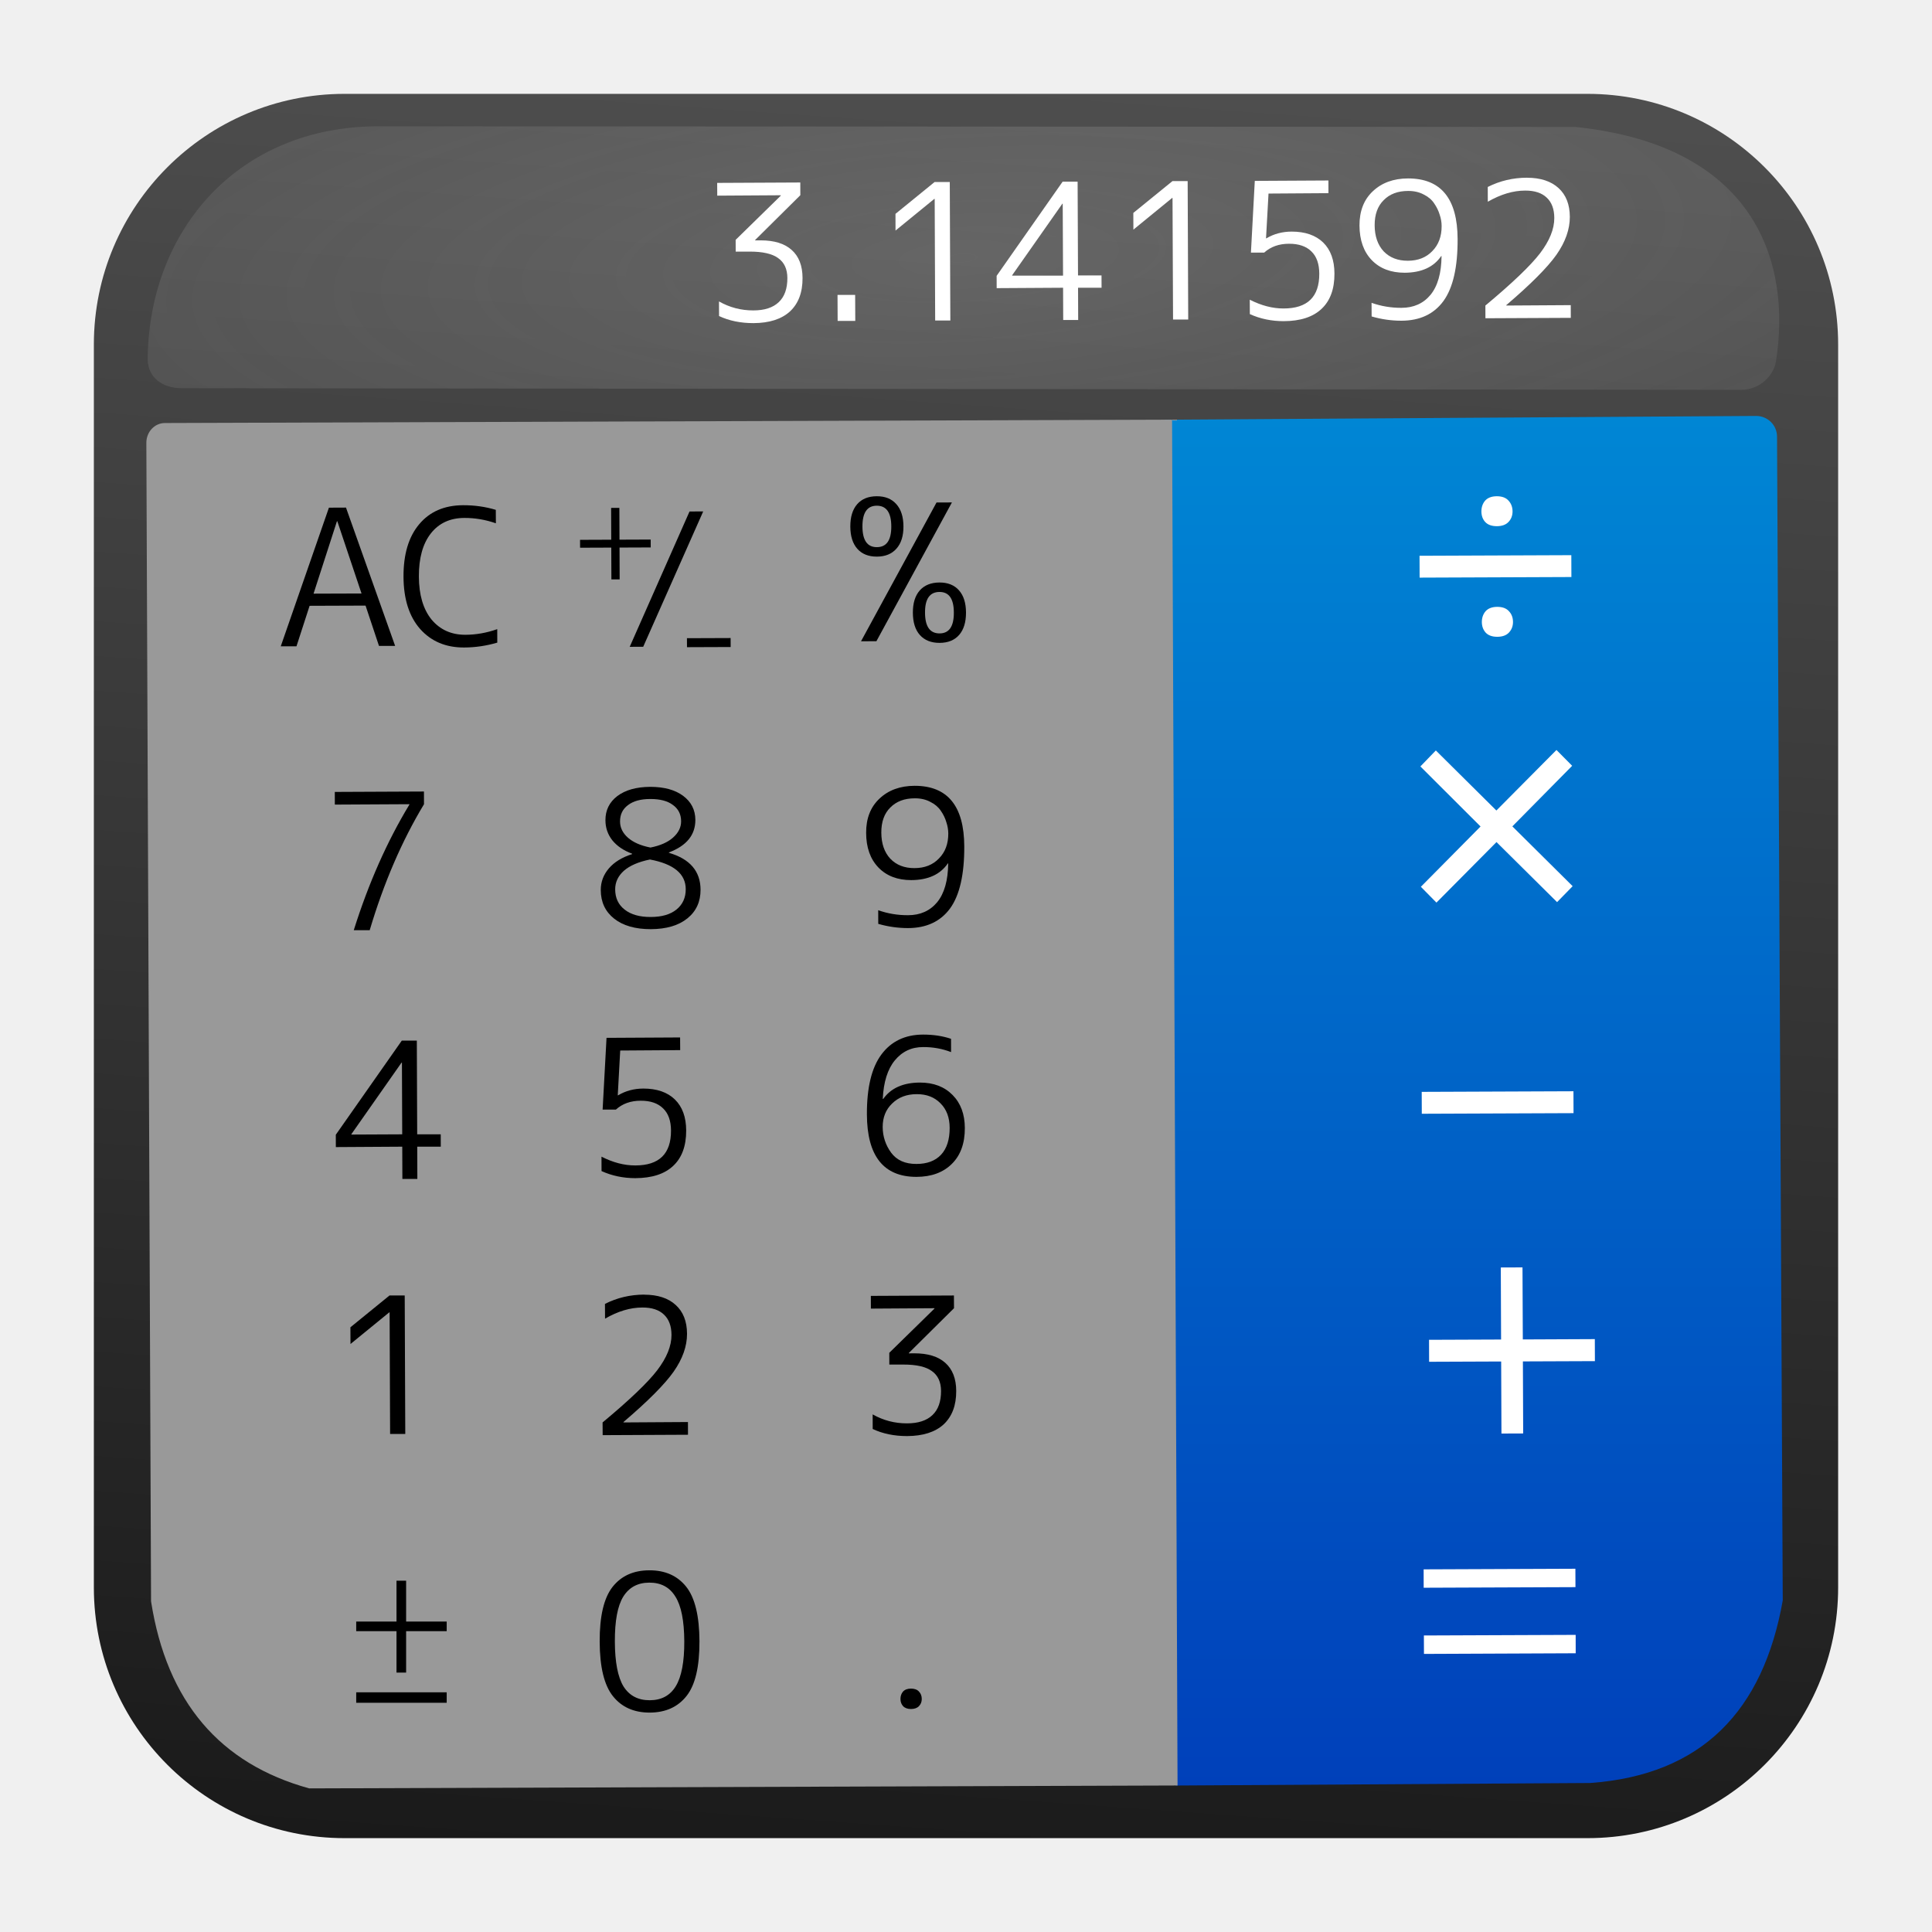
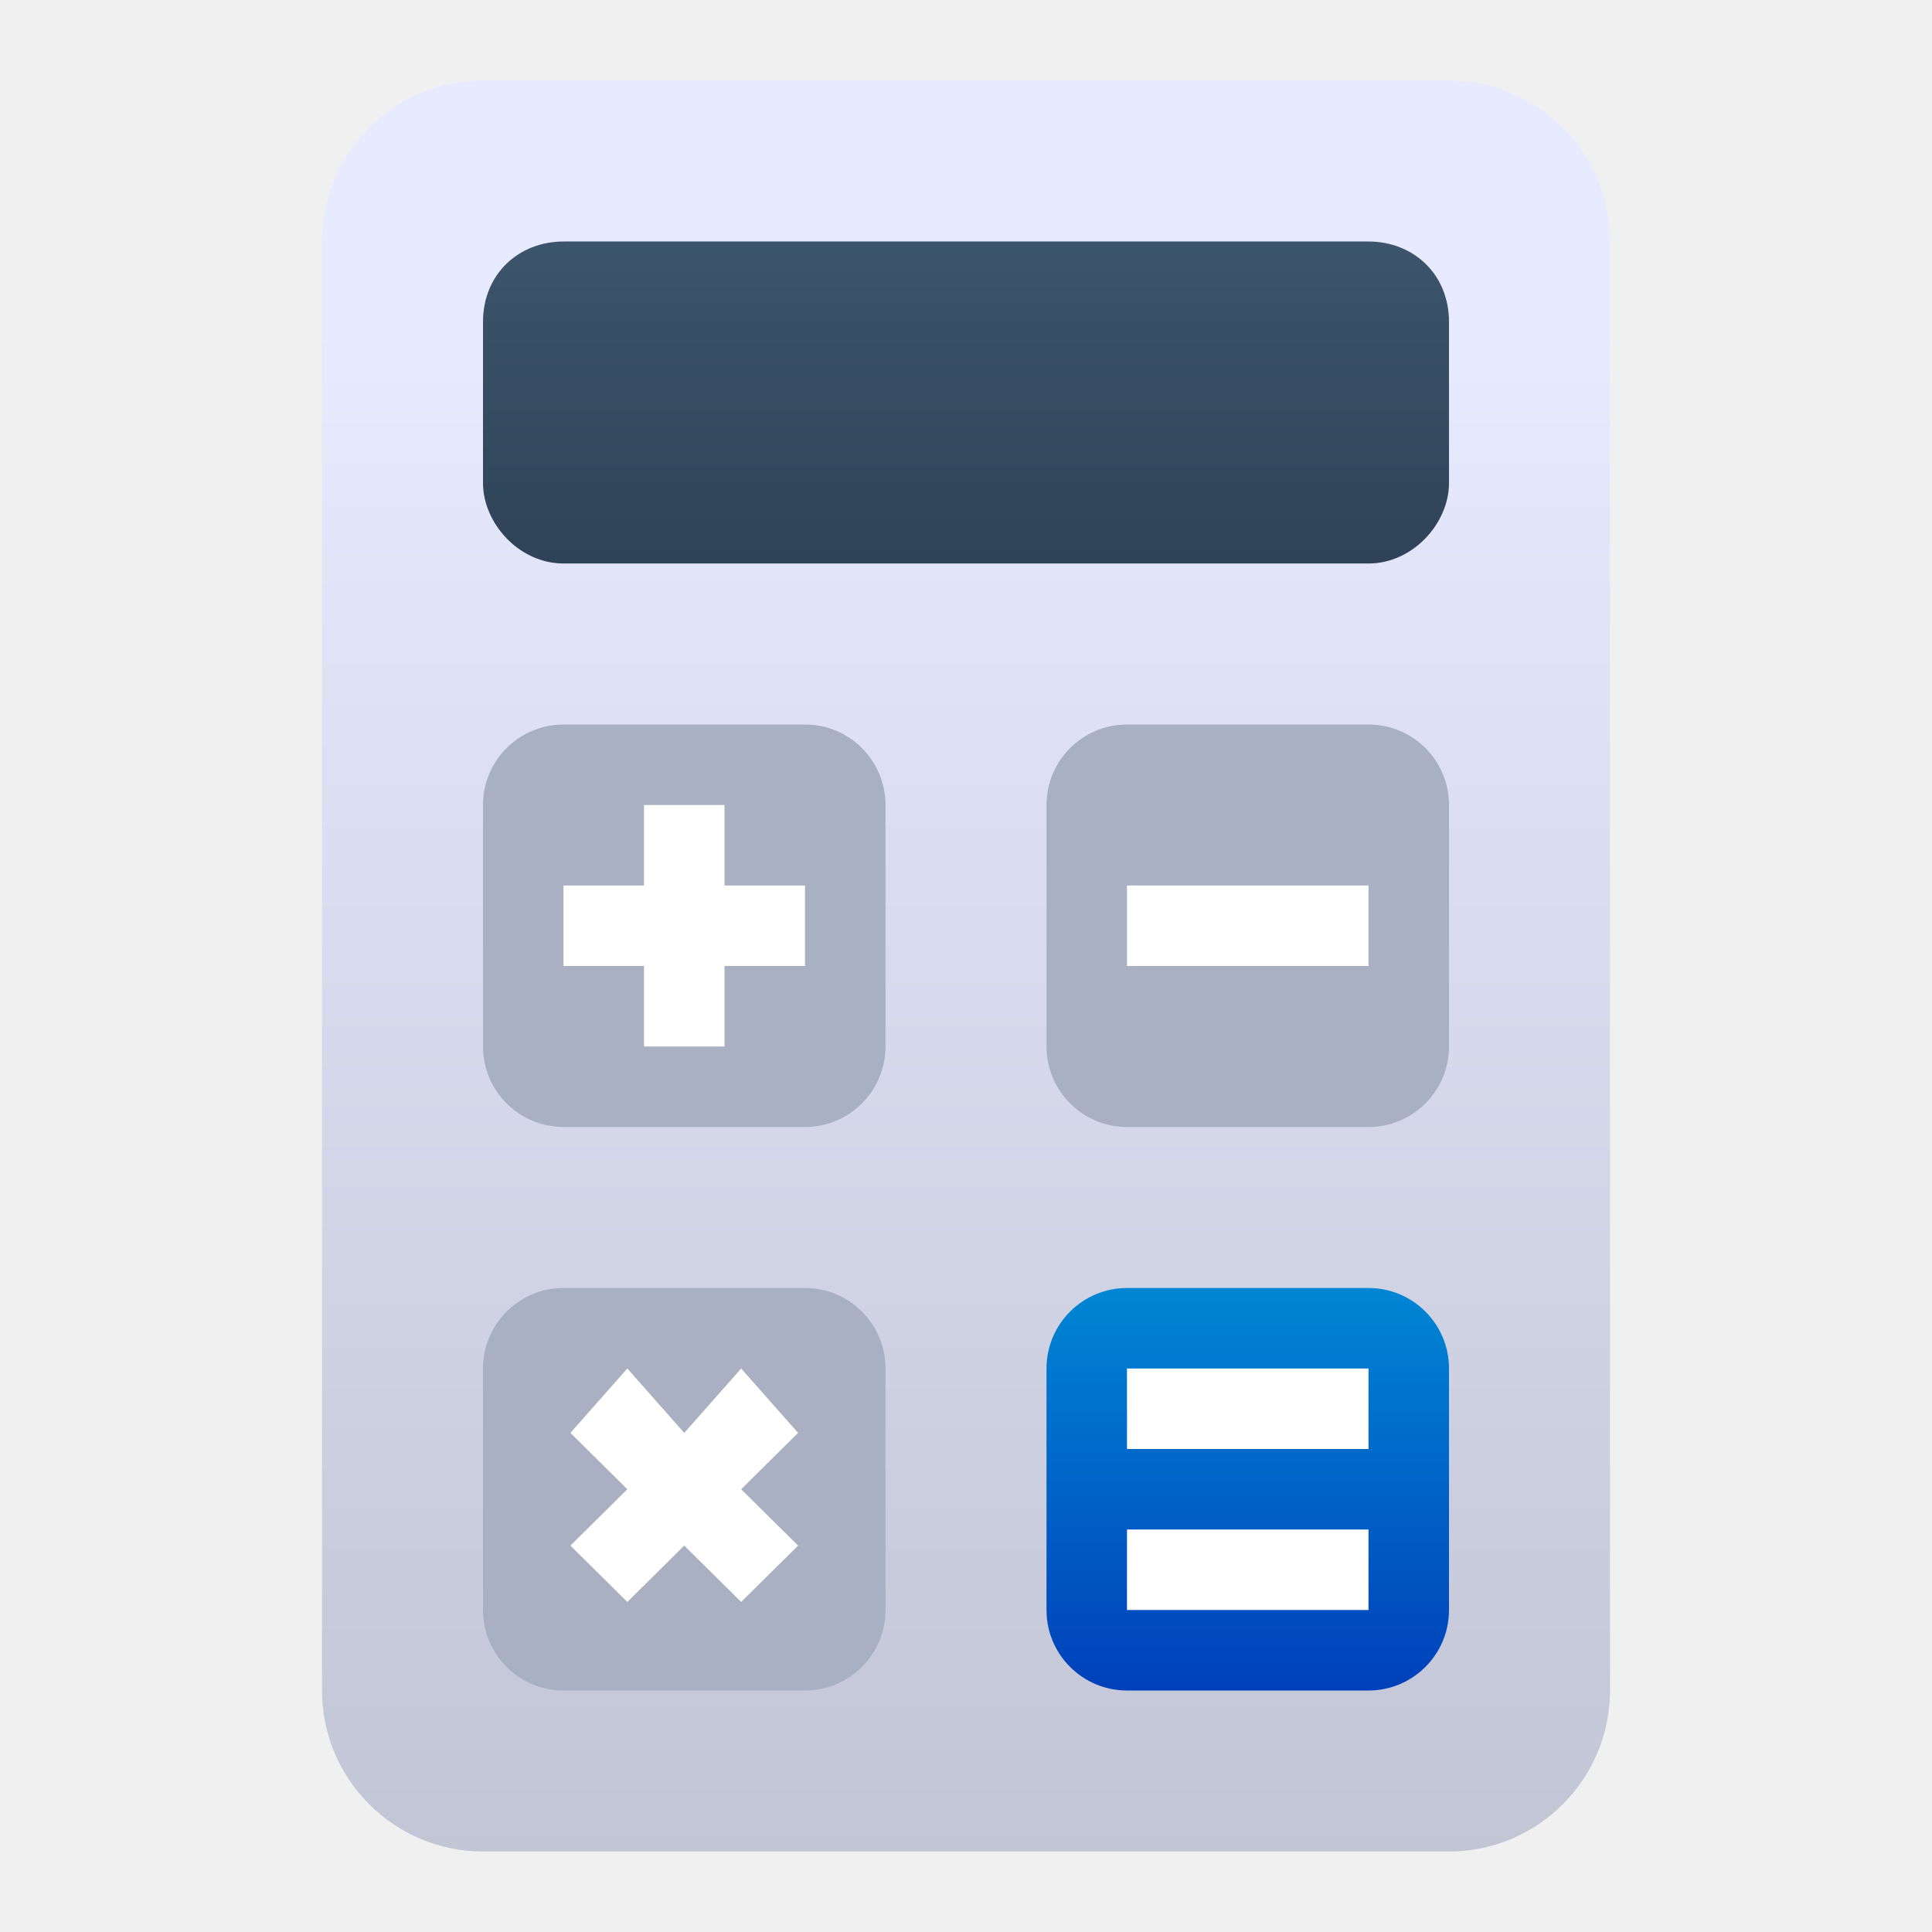
- <svg xmlns="http://www.w3.org/2000/svg" clip-rule="evenodd" fill-rule="evenodd" stroke-linejoin="round" stroke-miterlimit="2" viewBox="0 0 48 48">
-   <linearGradient id="a" x2="1" gradientTransform="matrix(2.93348 -44.9795 44.9795 2.93348 292.543 64.4215)" gradientUnits="userSpaceOnUse">
-     <stop stop-color="#1a1a1a" offset="0" />
-     <stop stop-color="#4e4e4e" offset="1" />
-   </linearGradient>
-   <radialGradient id="b" cx="0" cy="0" r="1" gradientTransform="matrix(35.0514 -1.95263 .023802 9.84733 23.8926 6.41169)" gradientUnits="userSpaceOnUse">
-     <stop stop-color="#f9f9f9" stop-opacity=".16" offset="0" />
-     <stop stop-color="#f9f9f9" stop-opacity=".04" offset="1" />
-   </radialGradient>
-   <linearGradient id="c" x2="1" gradientTransform="matrix(.0194763 -33.9208 33.9208 .0194763 1091.25 44.9408)" gradientUnits="userSpaceOnUse">
-     <stop stop-color="#0040ba" offset="0" />
-     <stop stop-color="#0086d4" offset="1" />
-   </linearGradient>
-   <linearGradient id="d" x2="1" gradientTransform="matrix(-.135361 -33.6648 33.6648 -.135361 1072.32 40.0824)" gradientUnits="userSpaceOnUse">
-     <stop stop-color="#999" offset="0" />
-     <stop stop-color="#999" offset="1" />
-   </linearGradient>
-   <g fill-rule="nonzero">
-     <path d="m39.44 2.332c3.438 0 6.228 2.79 6.228 6.228v30.88c0 3.438-2.79 6.228-6.228 6.228h-30.88c-3.438 0-6.228-2.79-6.228-6.228v-30.88c0-3.438 2.79-6.228 6.228-6.228z" fill="url(#a)" />
-     <path d="m9.4 3.138c6.125 0 29.738.016 29.738.016 4.504.465 5.375 3.4 4.983 5.836-.051.317-.375.695-.866.695l-38.734-.04c-.491 0-.846-.267-.852-.72.026-3.199 2.242-5.787 5.731-5.787z" fill="url(#b)" />
-     <path d="m28.939 10.428 14.69-.094c.287-.001.52.228.521.513l.142 28.915c-.486 2.745-2.008 4.336-4.784 4.536l-10.297.063z" fill="url(#c)" />
-     <path d="m4.096 10.51 25.024-.084.136 33.934-21.574.072c-2.216-.611-3.538-2.147-3.929-4.647l-.117-28.781c-.001-.273.204-.493.46-.494z" fill="url(#d)" />
-     <g fill="#fff">
-       <path d="m17.819 4.544 2.064-.01.001.316-1.122 1.112v.01h.142c.333 0 .587.079.764.237.18.16.27.392.271.697.002.358-.102.635-.312.831-.21.192-.513.289-.908.291-.321 0-.606-.059-.854-.176l-.002-.363c.265.15.549.224.854.223.277 0 .487-.068.631-.205.144-.136.215-.336.214-.6-.001-.223-.077-.387-.228-.494-.148-.109-.385-.163-.712-.162h-.344l-.001-.292 1.122-1.098v-.01l-1.579.01-.002-.316z" />
-       <path d="m20.811 7.973-.003-.646h.438l.003.646z" />
-       <path d="m23.234 7.963-.012-3.021h-.01l-.963.786-.001-.415.972-.791h.377l.014 3.441z" />
-       <path d="m26.411 6.843-.008-1.782h-.009l-1.247 1.777v.01h1.263zm.372 0h.584l.001.306h-.584l.003.801h-.372l-.003-.801-1.65.01-.001-.306 1.64-2.34h.372z" />
-       <path d="m29.144 7.939-.013-3.021h-.009l-.963.787-.002-.415.973-.791h.377l.014 3.44z" />
-       <path d="m33.005 4.799-1.489.01-.062 1.113.01-.001c.184-.11.393-.166.626-.167.336 0 .597.09.783.27.186.182.28.439.281.772.002.383-.105.676-.321.878-.213.202-.527.304-.942.305-.301 0-.581-.058-.839-.175l-.002-.358c.287.146.567.219.84.218.594 0 .89-.289.887-.866-.001-.242-.066-.426-.195-.551-.129-.128-.315-.192-.557-.191-.248 0-.454.073-.617.22h-.329l.096-1.782 1.829-.01z" />
-       <path d="m34.076 7.524c.236.083.483.125.741.124.304 0 .546-.108.724-.323.178-.218.27-.539.274-.963h-.009c-.187.274-.49.412-.908.414-.342 0-.615-.104-.817-.313-.202-.21-.303-.497-.305-.861-.001-.358.109-.642.331-.85.223-.211.515-.318.876-.319.817 0 1.227.501 1.231 1.503.003.701-.114 1.215-.352 1.543-.237.324-.585.488-1.044.489-.251 0-.498-.035-.74-.106l-.002-.334zm.908-2.78c-.254 0-.457.076-.607.229-.15.148-.225.356-.224.623.001.273.076.489.224.649.152.157.352.234.6.233.251 0 .454-.079.607-.238.156-.158.234-.365.233-.623 0-.094-.016-.188-.048-.282-.029-.098-.075-.192-.138-.283-.06-.091-.147-.164-.26-.22-.11-.059-.239-.089-.387-.088z" />
-       <path d="m37.938 4.416c.336 0 .597.086.783.256.186.169.28.408.281.715.001.308-.109.622-.331.94-.222.315-.638.733-1.248 1.254v.01l1.602-.01.001.316-2.121.01-.001-.316c.667-.556 1.119-.988 1.357-1.297.238-.312.356-.605.355-.878-.001-.22-.063-.388-.186-.504-.123-.119-.303-.178-.538-.177-.299 0-.608.093-.928.277l-.001-.367c.301-.152.626-.229.975-.23z" />
-       <path d="m39.041 14.336-3.771.015-.002-.543 3.771-.015zm-2.236-1.628c0-.108.031-.198.093-.27.065-.072.161-.108.289-.109.128 0 .225.035.29.107.067.071.101.161.102.268 0 .106-.033.193-.1.263-.065.07-.161.105-.289.106-.128 0-.224-.034-.289-.103-.064-.069-.095-.157-.096-.262zm.011 2.748c0-.108.031-.198.093-.27.065-.072.161-.108.289-.109.128 0 .225.035.29.107.068.071.102.161.102.269 0 .103-.033.19-.1.262-.065.07-.161.105-.289.106-.128 0-.224-.034-.289-.103-.064-.071-.095-.159-.096-.262z" />
-       <path d="m39.06 19.026-1.486 1.505 1.498 1.486-.387.396-1.505-1.492-1.492 1.504-.387-.393 1.483-1.498-1.495-1.492.384-.397 1.504 1.492 1.493-1.504z" />
-       <path d="m37.826 31.488.008 1.79 1.789-.008.002.547-1.789.007.007 1.79-.54.002-.007-1.79-1.79.007-.002-.546 1.79-.007-.007-1.79z" />
-       <path d="m35.371 39.447-.001-.457 3.77-.015.002.457zm.007 1.644-.002-.458 3.771-.015.001.457z" />
-       <path d="m39.094 27.656-3.77.015-.002-.544 3.77-.015z" />
-     </g>
-     <path d="m6.975 16.058 1.197-3.445.424-.002 1.221 3.436-.401.001-.334-1.002-1.39.005-.326 1.006zm.815-1.309 1.192-.004-.601-1.794h-.01z" />
-     <path d="m11.563 15.771c.267-.001.53-.048.791-.14l.001.335c-.27.079-.544.12-.824.121-.453.002-.816-.151-1.091-.458-.274-.31-.413-.744-.415-1.303-.002-.557.128-.991.391-1.303.262-.312.625-.469 1.087-.471.285-.001.557.037.815.115l.002.334c-.258-.09-.519-.134-.783-.133-.355.001-.633.13-.833.385s-.299.612-.297 1.071c.002.456.107.812.315 1.069.212.253.492.379.841.378z" />
-     <path d="m15.388 12.618.003.79.775-.003.001.196-.775.003.003.791h-.205l-.003-.79-.775.003-.001-.196.775-.003-.003-.79z" />
-     <path d="m17.471 12.706-1.491 3.363-.335.001 1.486-3.362z" />
-     <path d="m17.068 16.079-.001-.223 1.085-.004.001.223z" />
-     <path d="m23.34 14.707c-.24.001-.36.172-.358.514.001.345.122.517.362.516.238-.001.356-.174.354-.519-.001-.342-.12-.512-.358-.511zm.49 1.067c-.114.131-.276.197-.485.198s-.372-.064-.49-.194c-.116-.13-.174-.315-.175-.555-.001-.238.056-.422.17-.553.117-.131.28-.197.489-.198s.371.064.486.194c.116.13.174.314.175.551.001.24-.056.426-.17.557z" />
-     <path d="m21.782 12.564c-.238.001-.356.174-.355.518.002.342.121.513.359.512.24-.001.359-.172.358-.515-.001-.344-.122-.516-.362-.515zm.49 1.067c-.115.131-.276.197-.485.198s-.371-.064-.487-.194c-.115-.13-.173-.314-.174-.552-.001-.24.056-.425.17-.556s.276-.197.485-.198.371.064.486.194c.118.13.178.315.179.555.001.238-.057.422-.174.553z" />
-     <path d="m23.268 12.484.382-.001-1.876 3.448-.382.001z" />
-     <path d="m8.318 19.675 2.215-.01.001.316c-.549.91-.999 1.954-1.349 3.13h-.396c.366-1.164.827-2.204 1.382-3.121v-.01l-1.852.01z" />
-     <path d="m15.336 19.779c.201-.152.474-.228.819-.23.346 0 .618.075.817.223.201.15.303.349.304.598.001.374-.218.643-.657.808v.01c.522.152.784.457.786.916.001.299-.108.536-.327.713s-.522.266-.909.268c-.386 0-.69-.087-.91-.261-.221-.175-.332-.411-.333-.71-.001-.201.066-.38.2-.538.135-.158.328-.276.579-.356v-.01c-.211-.078-.375-.189-.492-.333-.113-.144-.171-.31-.171-.499-.001-.248.097-.448.294-.599zm.825 1.278c.242-.048.429-.13.56-.247.135-.12.202-.255.201-.406 0-.173-.069-.308-.204-.405-.132-.1-.32-.149-.562-.148-.238 0-.424.051-.555.153-.132.098-.197.233-.196.406 0 .154.067.289.199.405.133.115.318.196.557.242zm-.013.297c-.285.058-.502.152-.649.281-.144.13-.216.284-.215.463.001.214.08.381.238.503.157.122.373.183.646.181.274 0 .487-.062.64-.186.154-.126.23-.295.229-.505-.001-.38-.297-.626-.889-.737z" />
-     <path d="m21.819 22.614c.236.084.482.125.74.124.305 0 .546-.108.725-.323.178-.218.269-.539.274-.963h-.01c-.187.274-.49.412-.908.414-.342 0-.614-.104-.816-.313-.202-.21-.304-.497-.305-.861-.002-.358.109-.642.331-.85.222-.211.514-.318.875-.319.817 0 1.228.501 1.232 1.503.003.701-.115 1.215-.352 1.543-.238.324-.586.488-1.045.489-.251 0-.498-.035-.74-.105l-.001-.335zm.908-2.78c-.255 0-.457.076-.608.229-.15.148-.224.356-.223.623.001.273.076.49.224.649.151.157.351.234.599.233.252 0 .454-.079.607-.238.157-.157.235-.365.234-.623-.001-.094-.017-.188-.049-.282-.028-.098-.074-.192-.138-.283-.06-.09-.146-.164-.26-.22-.11-.059-.239-.089-.386-.088z" />
-     <path d="m9.993 28.182-.007-1.781h-.01l-1.246 1.777v.01zm.372 0h.585l.001.307h-.585l.003.801h-.372l-.003-.801-1.65.01-.001-.307 1.64-2.339h.373z" />
-     <path d="m16.899 26.09-1.49.01-.061 1.113h.009c.185-.111.394-.167.626-.168.336 0 .598.09.784.271s.28.438.281.771c.001.384-.106.676-.322.878-.213.202-.526.304-.941.306-.302 0-.582-.059-.84-.176l-.001-.358c.286.146.566.219.84.218.593 0 .889-.289.887-.866-.001-.242-.066-.426-.196-.551-.129-.128-.315-.192-.556-.191-.249 0-.454.073-.617.22h-.33l.097-1.782 1.828-.01z" />
-     <path d="m23.628 25.804.001.335c-.217-.084-.448-.126-.693-.125-.289 0-.525.111-.706.333-.178.217-.277.534-.298.948l.01.01c.19-.271.495-.407.913-.409.339 0 .609.103.811.308.202.204.304.477.305.819.002.38-.105.678-.321.892-.216.215-.51.323-.88.324-.817 0-1.228-.517-1.232-1.55-.003-.663.116-1.159.357-1.486.244-.331.59-.498 1.04-.499.254 0 .485.035.693.105zm-.86 3.114c.264 0 .468-.076.612-.229.144-.154.215-.378.214-.67-.001-.254-.077-.457-.228-.607-.149-.153-.345-.229-.59-.228-.249 0-.453.077-.612.233-.157.151-.234.345-.234.581.001.235.071.449.21.64.139.188.349.281.628.28z" />
-     <path d="m21.636 32.196 2.064-.01.002.316-1.122 1.112v.01l.141-.001c.333 0 .588.079.765.237.179.16.27.392.271.697.002.358-.103.635-.312.831-.21.192-.513.289-.909.291-.32 0-.605-.059-.854-.176l-.001-.363c.264.15.549.224.854.223.276 0 .487-.068.631-.205.144-.136.215-.336.214-.6-.001-.223-.077-.387-.228-.494-.148-.109-.386-.163-.712-.162h-.345l-.001-.292 1.122-1.098v-.01l-1.579.01z" />
-     <path d="m16.005 32.166c.336 0 .597.085.783.256.186.169.28.407.281.715s-.109.621-.331.939c-.222.316-.638.734-1.248 1.254v.01l1.602-.01.001.316-2.12.01-.002-.316c.667-.555 1.12-.987 1.357-1.296.238-.312.356-.605.355-.878-.001-.22-.063-.388-.186-.504-.123-.119-.302-.178-.538-.177-.299 0-.608.092-.927.277l-.002-.367c.301-.153.626-.229.975-.231z" />
-     <path d="m9.692 35.626-.012-3.021h-.009l-.963.786-.002-.415.972-.791h.377l.014 3.441z" />
-     <path d="m15.218 39.427c.216-.274.52-.412.913-.413.393-.002.698.134.916.406.218.273.328.725.331 1.356.002.632-.104 1.085-.32 1.359s-.52.412-.913.414c-.393.001-.698-.134-.916-.407-.218-.272-.328-.724-.33-1.356-.003-.631.104-1.084.319-1.359zm.274 2.474c.146.229.363.342.652.341s.504-.117.644-.346c.144-.234.215-.606.213-1.118-.003-.513-.076-.883-.222-1.112-.142-.232-.358-.347-.647-.346s-.505.118-.649.351c-.14.23-.209.601-.207 1.114.002.512.074.884.216 1.116z" />
-     <path d="m22.372 42.212c-.001-.074.021-.135.063-.185.045-.049.111-.074.198-.074.088 0 .154.024.198.073.047.049.07.11.07.184 0 .07-.022.129-.068.177-.045.048-.11.072-.198.073-.087 0-.153-.024-.198-.071-.043-.048-.065-.107-.065-.177z" />
-     <path d="m11.098 42.045v.26h-2.248v-.26zm-1.008-2.773v1.015h1.008v.239h-1.008v1.029h-.239v-1.029h-1.001v-.239h1.001v-1.015z" />
+ <svg xmlns="http://www.w3.org/2000/svg" xmlns:xlink="http://www.w3.org/1999/xlink" width="800px" height="800px" viewBox="0 0 24 24" version="1.1" id="svg9">
+   <defs id="defs9">
+     <linearGradient id="linearGradient18">
+       <stop style="stop-color:#213144;stop-opacity:1;" offset="0" id="stop18" />
+       <stop style="stop-color:#49677f;stop-opacity:1;" offset="1" id="stop19" />
+     </linearGradient>
+     <linearGradient id="linearGradient16">
+       <stop style="stop-color:#e8ebff;stop-opacity:1;" offset="0" id="stop16" />
+       <stop style="stop-color:#b1b5c2;stop-opacity:1;" offset="1" id="stop17" />
+     </linearGradient>
+     <linearGradient id="linearGradient11">
+       <stop style="stop-color:#0040ba;stop-opacity:1;" offset="0" id="stop11" />
+       <stop style="stop-color:#0086d4;stop-opacity:1;" offset="1" id="stop12" />
+     </linearGradient>
+     <linearGradient xlink:href="#linearGradient11" id="linearGradient12" x1="15.5" y1="21" x2="15.5" y2="16" gradientUnits="userSpaceOnUse" />
+     <linearGradient xlink:href="#linearGradient16" id="linearGradient17" x1="12" y1="1032.4" x2="12" y2="1059.385" gradientUnits="userSpaceOnUse" />
+     <linearGradient xlink:href="#linearGradient18" id="linearGradient19" x1="12" y1="1039.4" x2="12" y2="1027.4" gradientUnits="userSpaceOnUse" />
+   </defs>
+   <g transform="translate(0 -1028.4)" id="g9">
+     <path d="m6 1029.4c-1.105 0-2 0.9-2 2v18c0 1.1 0.895 2 2 2h12c1.105 0 2-0.9 2-2v-18c0-1.1-0.895-2-2-2h-12z" fill="#95a5a6" id="path2" style="fill:url(#linearGradient17)" />
+     <path d="m 14,16 c -0.552,0 -1,0.448 -1,1 v 3 c 0,0.552 0.448,1 1,1 h 3 c 0.552,0 1,-0.448 1,-1 v -3 c 0,-0.552 -0.448,-1 -1,-1 z" transform="translate(0,1028.4)" id="path11" style="fill:url(#linearGradient12)" />
+     <path d="m 7,16 c -0.552,0 -1,0.448 -1,1 v 3 c 0,0.552 0.448,1 1,1 h 3 c 0.552,0 1,-0.448 1,-1 v -3 c 0,-0.552 -0.448,-1 -1,-1 z" transform="translate(0,1028.4)" id="path10" style="fill:#a9b0c2;fill-opacity:1" />
+     <path d="m 14,9 c -0.552,0 -1,0.448 -1,1 v 3 c 0,0.552 0.448,1 1,1 h 3 c 0.552,0 1,-0.448 1,-1 V 10 C 18,9.448 17.552,9 17,9 Z" transform="translate(0,1028.4)" id="path9" style="fill:#a9b0c2;fill-opacity:1" />
+     <path d="M 7,9 C 6.448,9 6,9.448 6,10 v 3 c 0,0.552 0.448,1 1,1 h 3 c 0.552,0 1,-0.448 1,-1 V 10 C 11,9.448 10.552,9 10,9 Z" transform="translate(0,1028.4)" id="path4" style="fill:#a9b0c2;fill-opacity:1" />
+     <path d="m8 1038.4v1h-1v1h1v1h1v-1h1v-1h-1v-1h-1z" fill="#2c3e50" id="path5" style="fill:#ffffff;fill-opacity:1" />
+     <rect height="1" width="3" y="1039.4" x="14" fill="#2c3e50" id="rect5" style="fill:#ffffff;fill-opacity:1" />
+     <rect height="1" width="3" y="1045.4" x="14" fill="#e74c3c" id="rect6" style="fill:#ffffff;fill-opacity:1" />
+     <rect height="1" width="3" y="1047.4" x="14" fill="#e74c3c" id="rect7" style="fill:#ffffff;fill-opacity:1" />
+     <path d="m7.086 1046.2 0.707 0.7-0.707 0.7 0.707 0.7 0.707-0.7 0.707 0.7 0.707-0.7-0.707-0.7 0.707-0.7-0.707-0.8-0.707 0.8-0.707-0.8-0.707 0.8z" fill="#2c3e50" id="path7" style="fill:#ffffff;fill-opacity:1" />
+     <path d="m7 1031.4c-0.552 0-1 0.4-1 1v2c0 0.5 0.448 1 1 1h10c0.552 0 1-0.5 1-1v-2c0-0.6-0.448-1-1-1h-10z" fill="#34495e" id="path8" style="fill:url(#linearGradient19)" />
  </g>
</svg>
